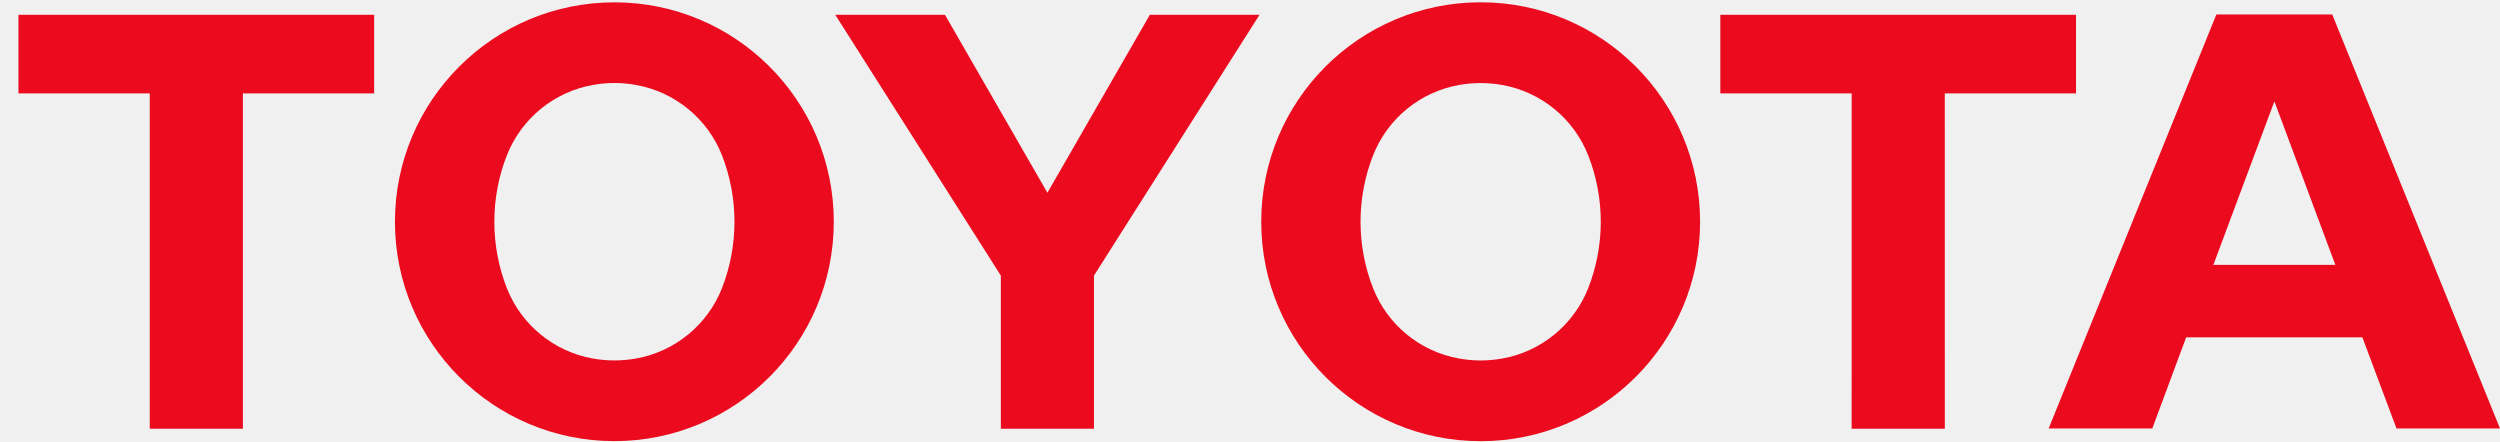
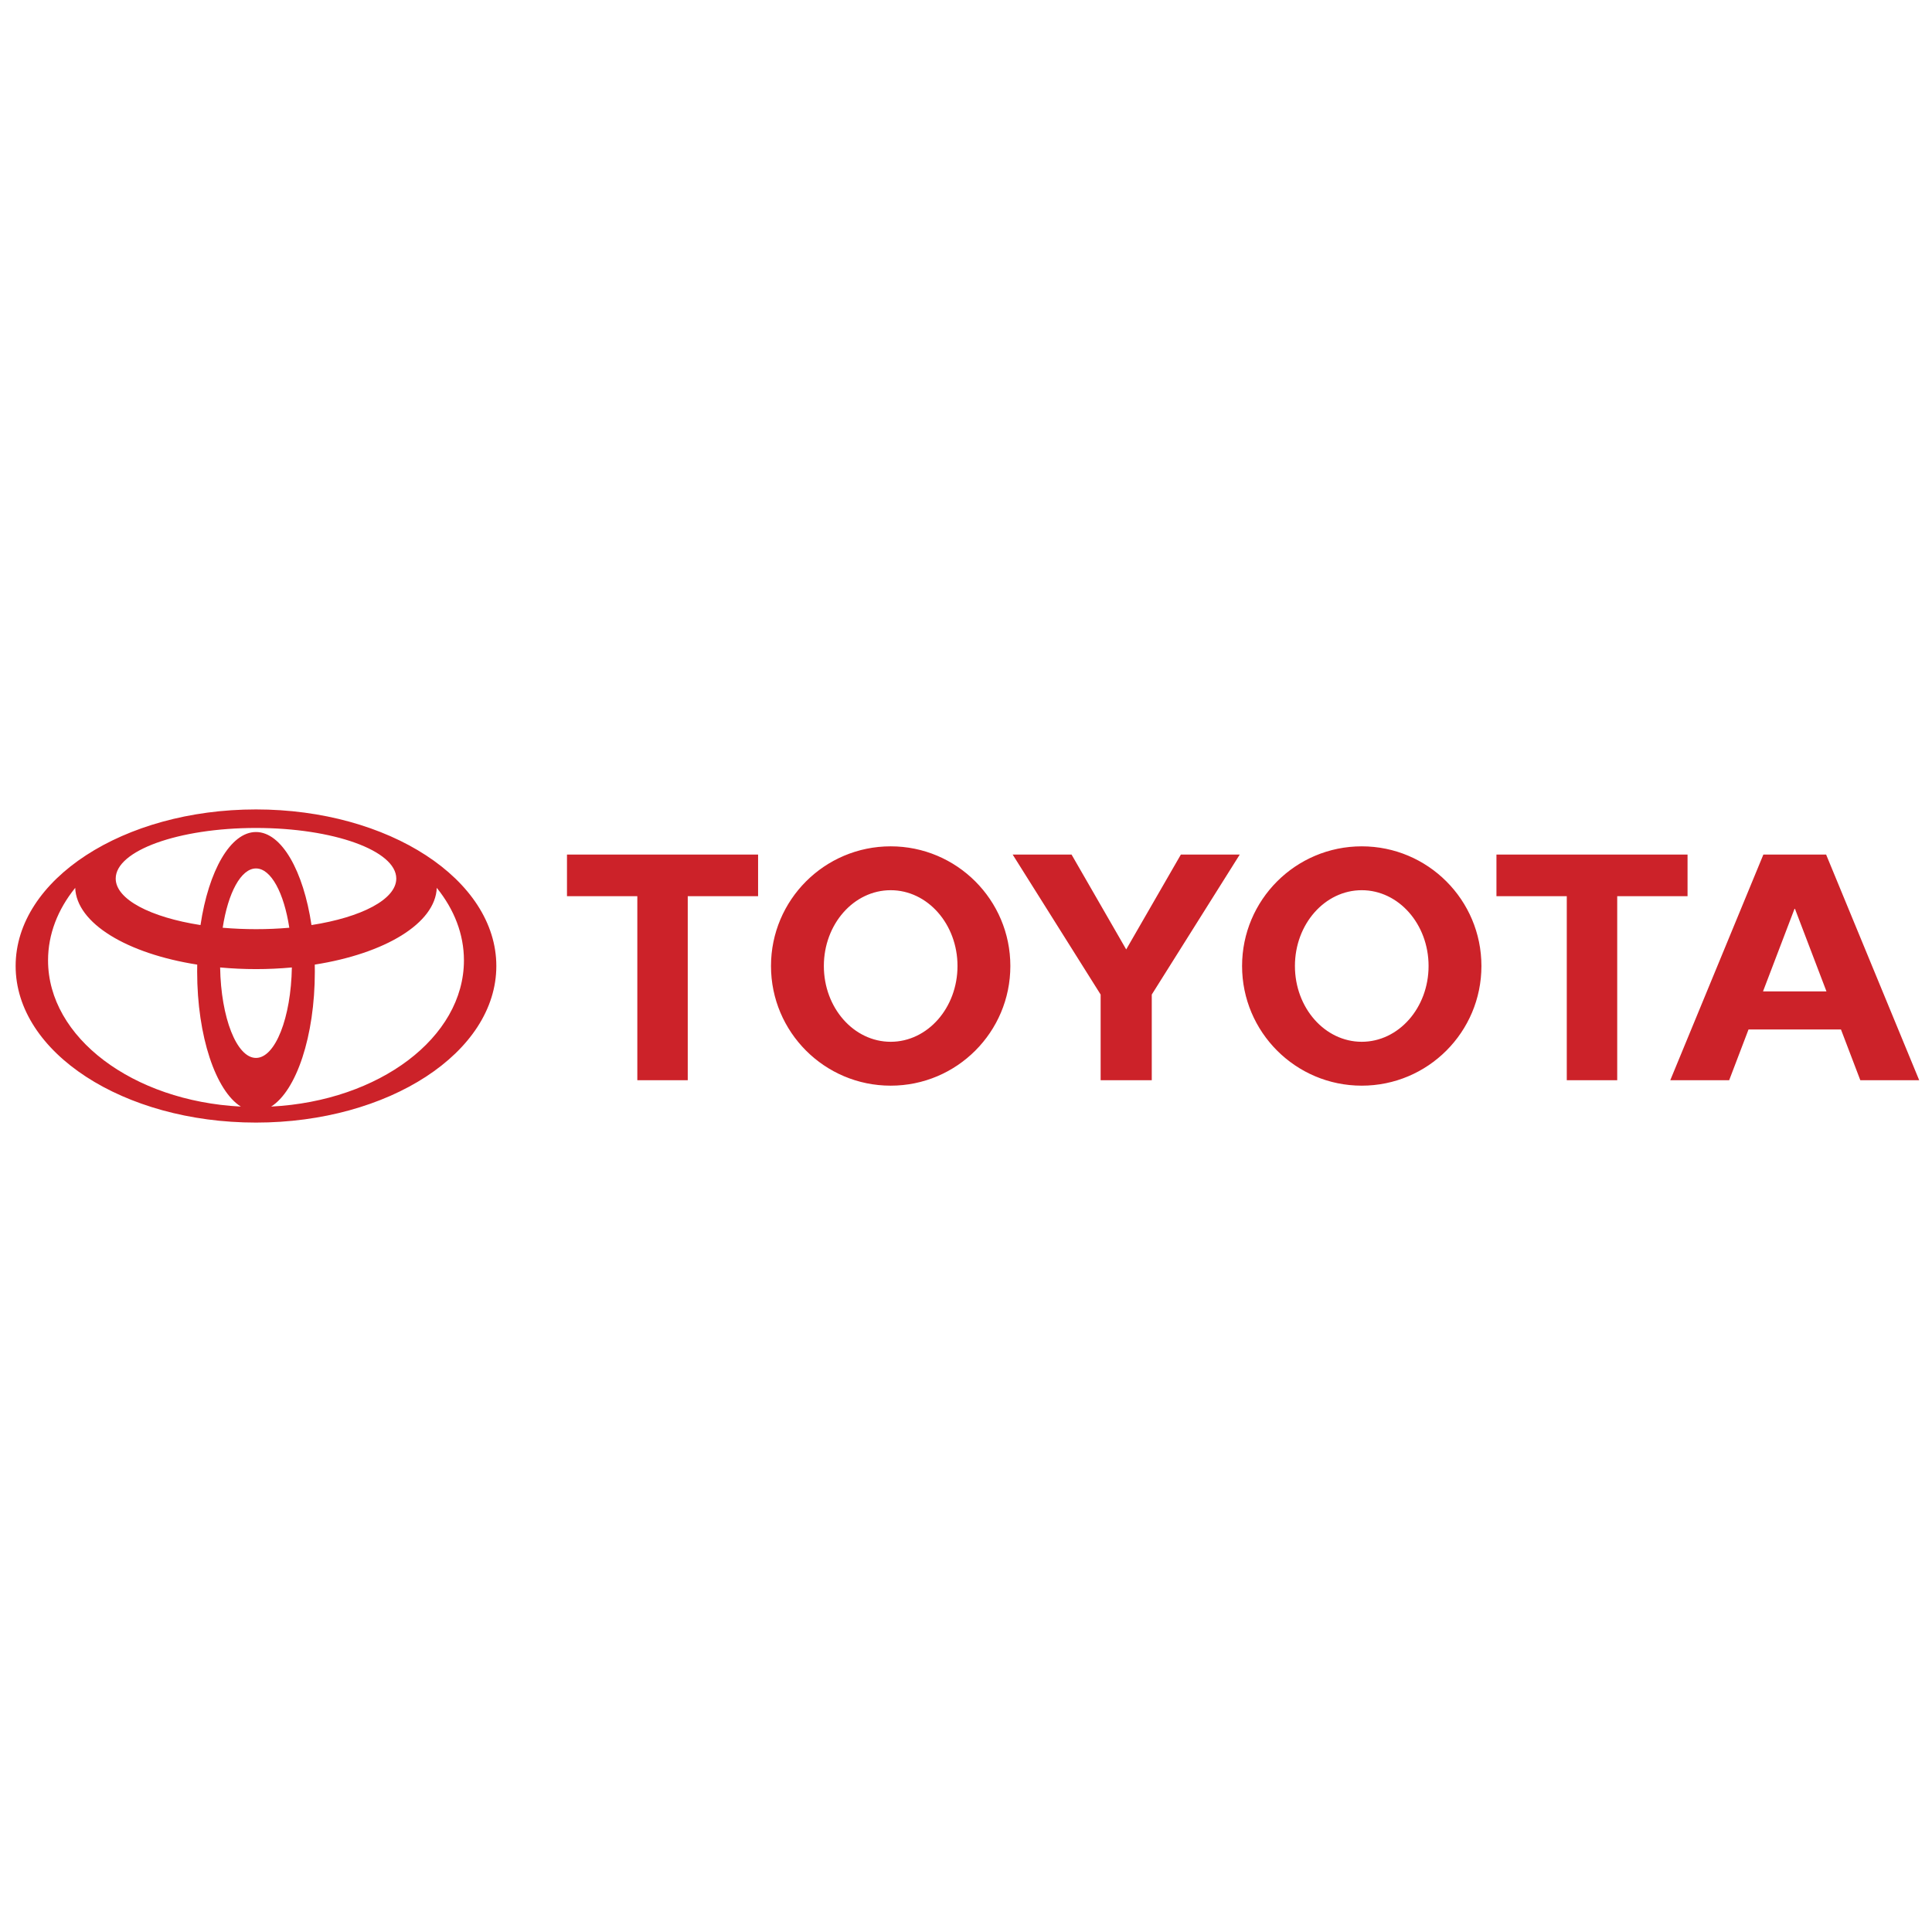
- <svg xmlns="http://www.w3.org/2000/svg" width="136" height="24" viewBox="0 0 136 24">
-   <path fill="none" d="M0 0h158v48H0V0z" />
-   <path fill="#EB0A1E" d="M20.354.804H1.004v4.278h7.142v18.241h5.067V5.082h7.141V.804m18.921 14.874a6.206 6.206 0 0 1-4.678 3.826 6.807 6.807 0 0 1-1.175.104c-.399 0-.792-.038-1.172-.104a6.197 6.197 0 0 1-4.676-3.826 9.886 9.886 0 0 1-.682-3.614c0-1.276.243-2.498.682-3.617.791-2 2.56-3.447 4.676-3.825a6.474 6.474 0 0 1 2.347 0 6.203 6.203 0 0 1 4.678 3.824 9.95 9.95 0 0 1 0 7.232M33.421.127c-6.589 0-11.936 5.344-11.936 11.937 0 6.588 5.347 11.933 11.936 11.933 6.594 0 11.937-5.345 11.937-11.933 0-6.593-5.343-11.937-11.937-11.937zm12.017.677h5.968l5.573 9.682L62.552.804h5.966l-9.006 14.188v8.331h-5.066v-8.331L45.438.804M80.549 19.61c.398 0 .793-.04 1.172-.106a6.193 6.193 0 0 0 4.676-3.824 9.877 9.877 0 0 0 0-7.231 6.197 6.197 0 0 0-4.676-3.826 6.674 6.674 0 0 0-2.35 0 6.193 6.193 0 0 0-4.674 3.825 9.872 9.872 0 0 0-.684 3.615c0 1.276.243 2.495.684 3.616a6.188 6.188 0 0 0 4.674 3.824 6.72 6.72 0 0 0 1.178.107m-11.938-7.547c0-6.592 5.342-11.938 11.938-11.938 6.589 0 11.936 5.344 11.936 11.938C92.484 18.651 87.138 24 80.549 24c-6.596 0-11.938-5.349-11.938-11.937zm58.432 2.347l-3.316-8.897-3.32 8.897h6.636m1.47 3.94h-9.585l-1.844 4.959h-5.637L120.57.788h6.304L136 23.309h-5.63l-1.857-4.959zM112.936.804h-19.35v4.278h7.145l-.002 18.241h5.069l-.002-18.241h7.14V.804" />
+ <svg xmlns="http://www.w3.org/2000/svg" width="2500" height="2500" viewBox="0 0 192.756 192.756">
+   <g fill-rule="evenodd" clip-rule="evenodd">
+     <path fill="#fff" d="M0 0h192.756v192.756H0V0z" />
+     <path d="M24.037 110.41c-2.514-1.575-4.367-7.01-4.367-13.469 0-.237.001-.471.007-.704l.002.003c-6.994-1.099-12.047-4.11-12.177-7.672l-.02.042c-1.711 2.127-2.688 4.586-2.688 7.206 0 7.71 8.463 14.027 19.198 14.586l.045.008zM1.56 96.378c0-8.626 10.736-15.621 23.979-15.621 13.244 0 23.98 6.995 23.98 15.621 0 8.627-10.736 15.622-23.98 15.622-13.243 0-23.979-6.995-23.979-15.622zm23.98-13.367c2.557 0 4.732 3.879 5.538 9.291l.002-.009c4.975-.774 8.457-2.56 8.457-4.639 0-2.789-6.267-5.048-13.997-5.048-7.729 0-13.996 2.259-13.996 5.048 0 2.079 3.482 3.864 8.456 4.639l.003.009c.806-5.412 2.981-9.291 5.537-9.291zm1.548 27.39c10.735-.559 19.199-6.876 19.199-14.586 0-2.62-.978-5.079-2.688-7.206l-.021-.042c-.129 3.562-5.182 6.573-12.177 7.672l.003-.003c.005.233.007.467.007.704 0 6.459-1.854 11.894-4.367 13.469l.044-.008zM25.54 92.703a37.94 37.94 0 0 0 3.325-.142l-.001.001c-.53-3.468-1.818-5.917-3.323-5.917s-2.792 2.449-3.323 5.917l-.001-.001a38.27 38.27 0 0 0 3.323.142zm0 12.846c1.925 0 3.496-4.006 3.579-9.029l.01.003a39.115 39.115 0 0 1-7.177 0l.01-.003c.083 5.023 1.653 9.029 3.578 9.029zM123.922 96.378c0-6.593 5.346-11.939 11.939-11.939 6.596 0 11.941 5.346 11.941 11.939 0 6.595-5.346 11.939-11.941 11.939-6.593 0-11.939-5.344-11.939-11.939zm11.939 7.561c3.682 0 6.668-3.386 6.668-7.562 0-4.175-2.986-7.561-6.668-7.561s-6.666 3.386-6.666 7.561c0 4.177 2.985 7.562 6.666 7.562zM161.35 89.413v18.362h-5.032V89.413h.018-7.035v-4.151h19.066v4.151h-7.017zM174.453 102.71l-.004.005-1.93 5.061h-5.877l9.289-22.514h6.262l9.287 22.514h-5.875l-1.93-5.061-.006-.005H174.453zm4.609-3.8h3.166l-.002.001-3.143-8.24h-.043l-3.143 8.24-.002-.001h3.167zM68.617 89.413v18.362h-5.031V89.413h.018-7.036v-4.151h19.067v4.151h-7.018zM76.922 96.378c0-6.593 5.346-11.939 11.941-11.939 6.594 0 11.94 5.346 11.94 11.939 0 6.595-5.346 11.939-11.94 11.939-6.595 0-11.941-5.344-11.941-11.939zm11.941 7.561c3.681 0 6.667-3.386 6.667-7.562 0-4.175-2.986-7.561-6.667-7.561-3.682 0-6.667 3.386-6.667 7.561 0 4.177 2.985 7.562 6.667 7.562zM112.361 107.775h2.551v-8.548l8.777-13.965h-5.875l-5.453 9.463-5.451-9.463h-5.875l8.776 13.965v8.548h2.55z" fill="#cc2229" />
+   </g>
</svg>
